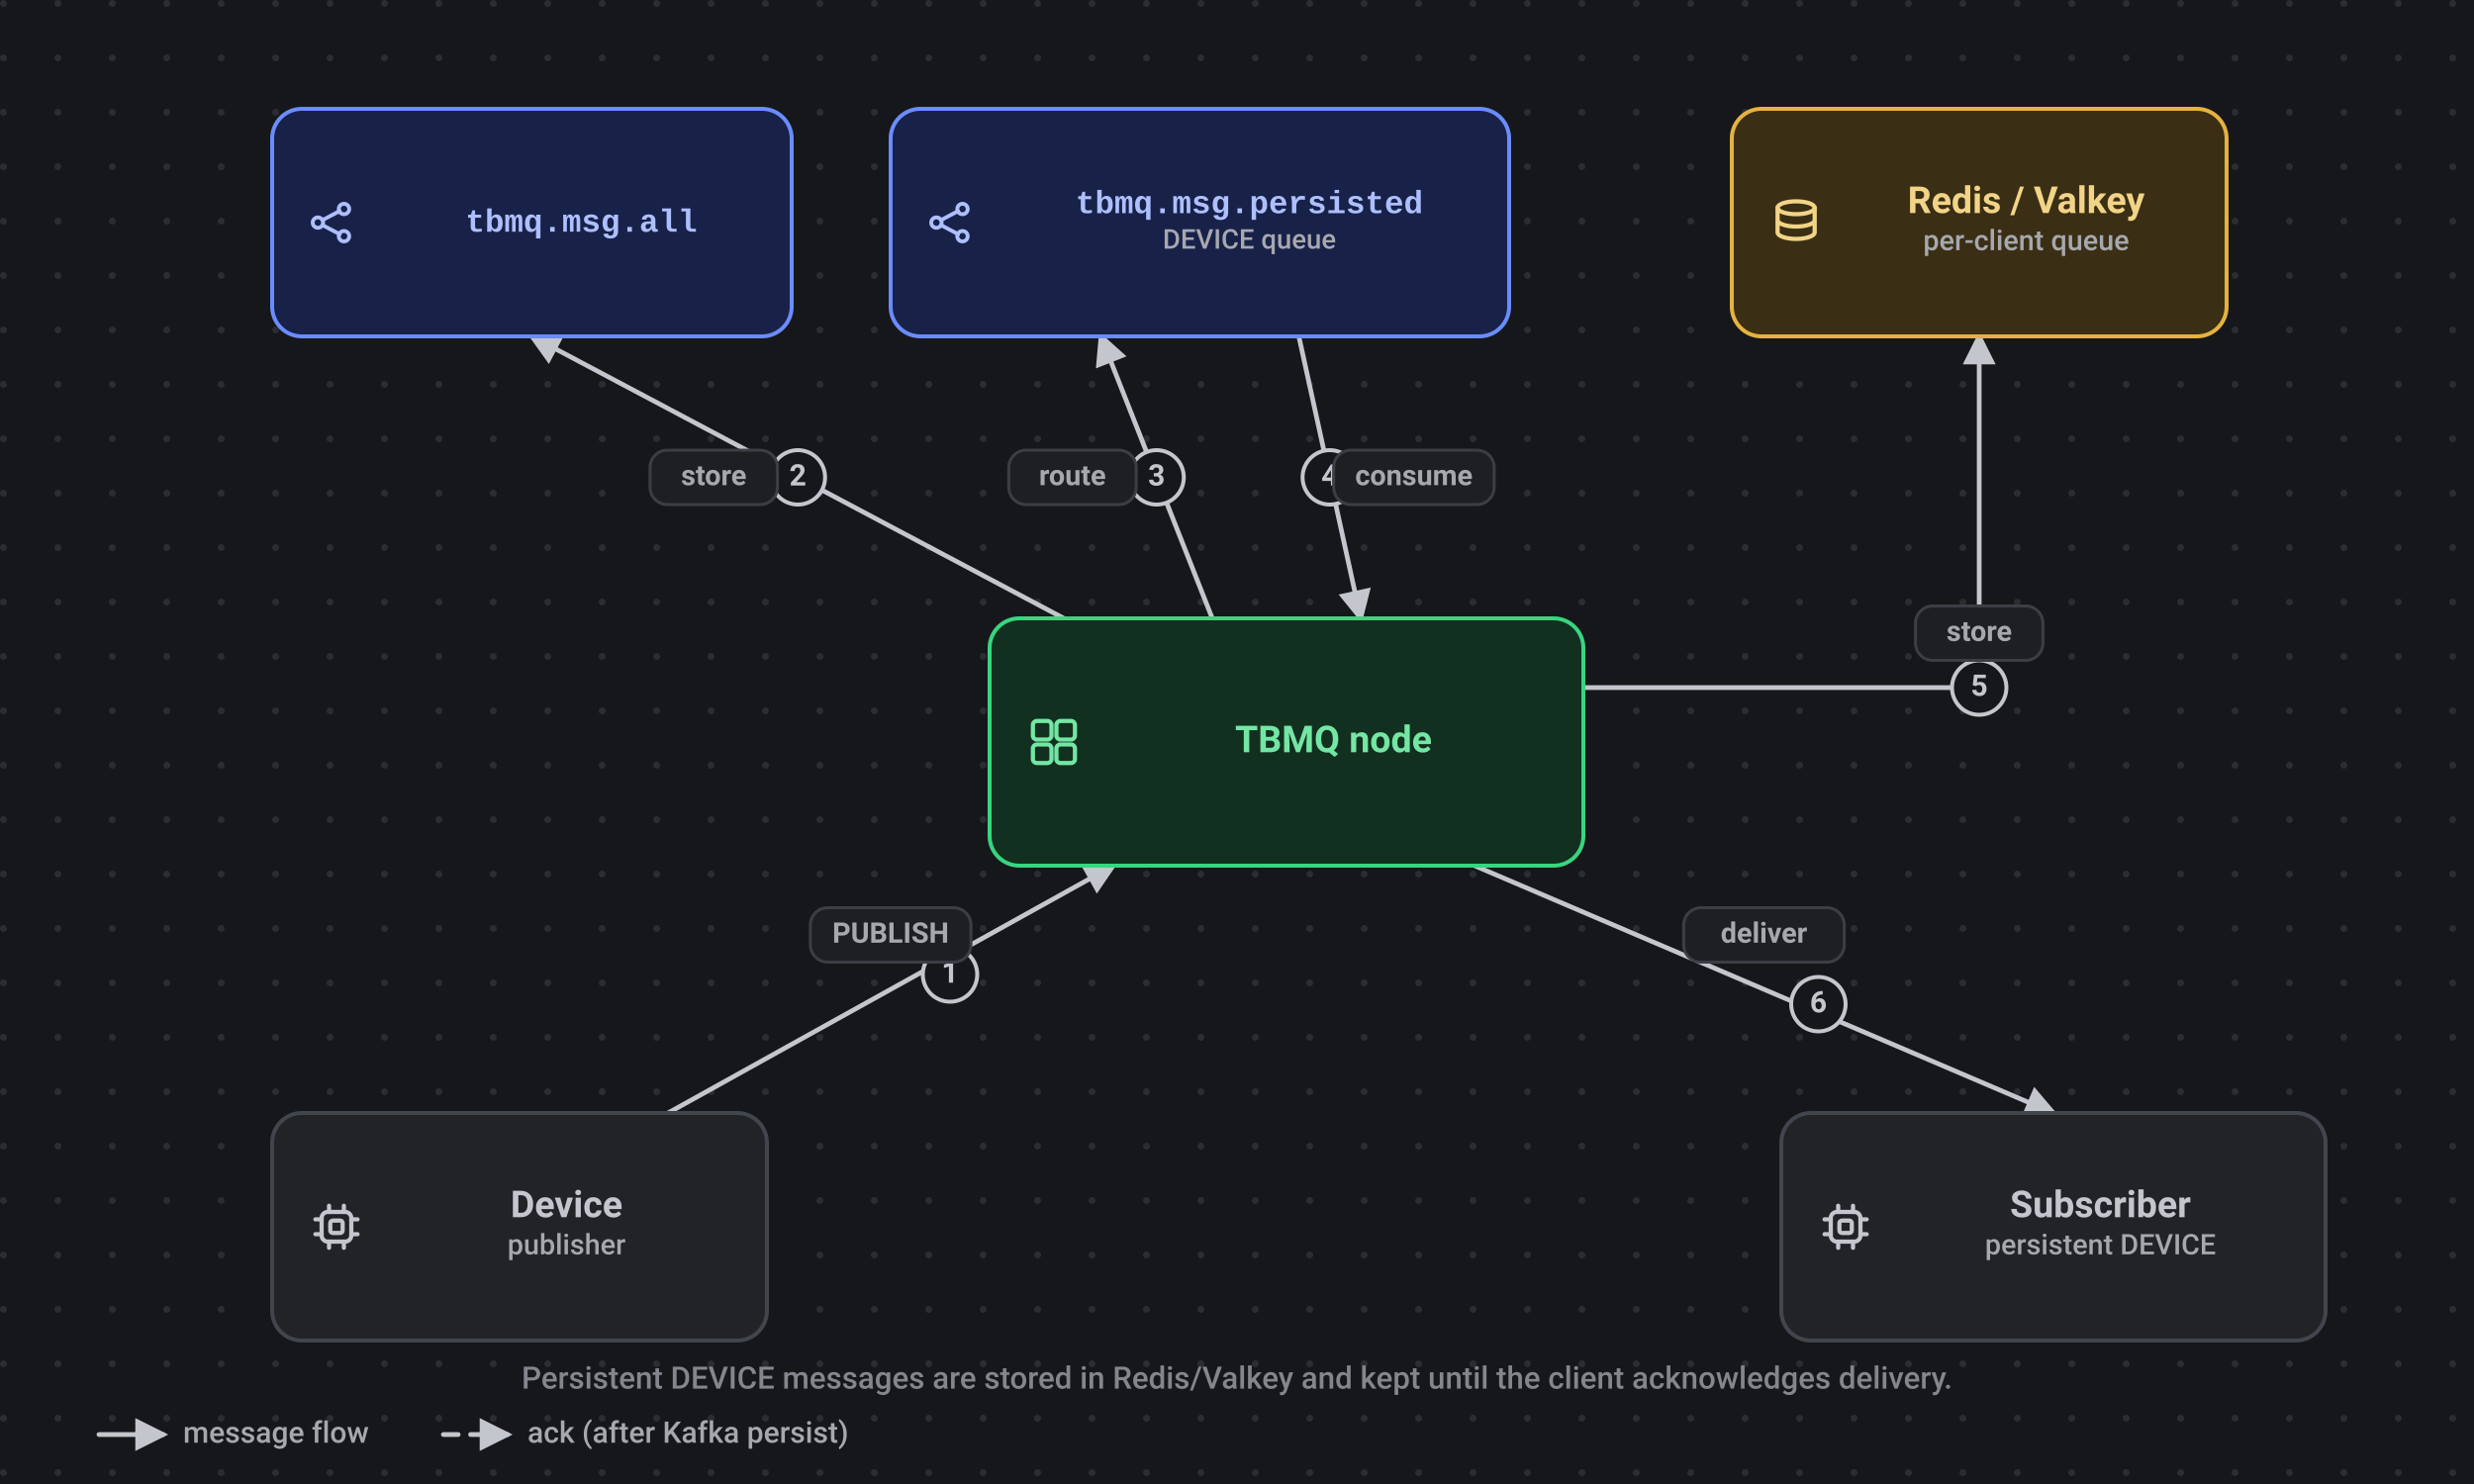
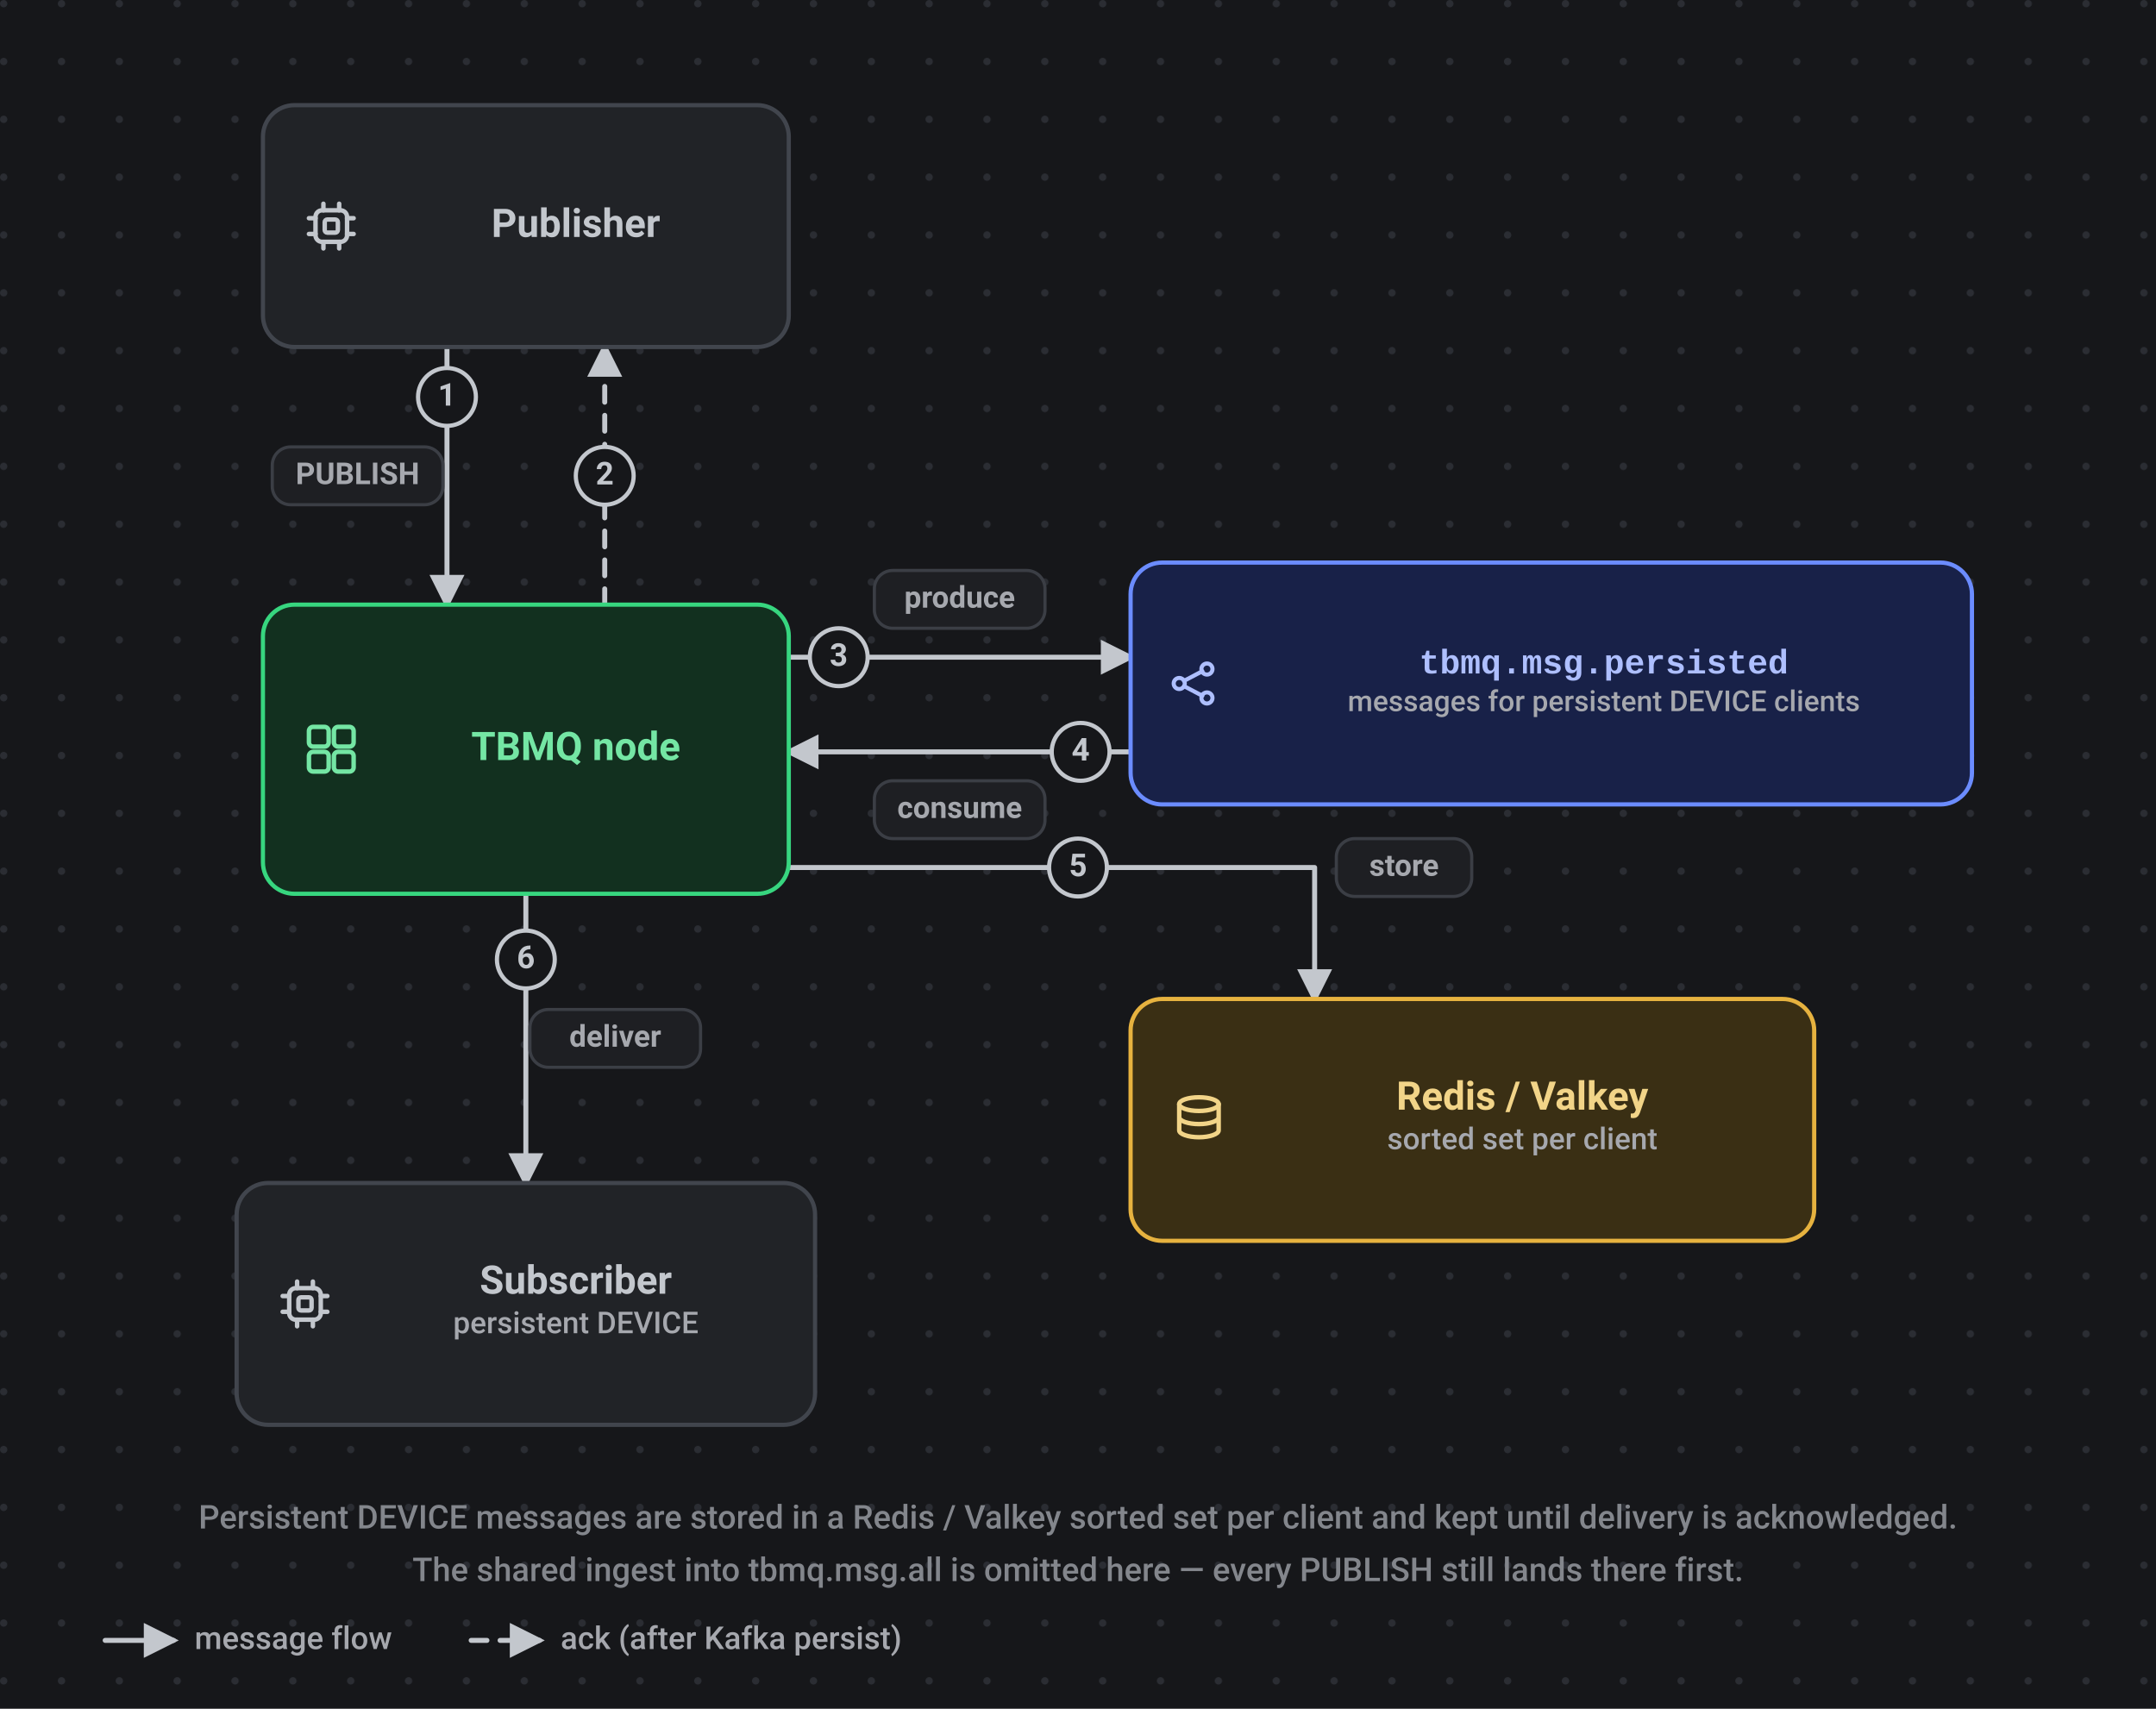
- <svg xmlns="http://www.w3.org/2000/svg" viewBox="0 0 1000 600" width="1000" height="600" font-family="system-ui, -apple-system, 'Segoe UI', Roboto, Helvetica, Arial, sans-serif">
+ <svg xmlns="http://www.w3.org/2000/svg" viewBox="0 0 820 650" width="820" height="650" font-family="system-ui, -apple-system, 'Segoe UI', Roboto, Helvetica, Arial, sans-serif">
  <defs>
    <marker id="ah-c3c7cd" viewBox="0 0 10 10" refX="8.5" refY="5" markerWidth="7" markerHeight="7" orient="auto-start-reverse">
      <path d="M0 0 L10 5 L0 10 z" fill="#c3c7cd" />
    </marker>
    <pattern id="dots" width="22" height="22" patternUnits="userSpaceOnUse">
      <circle cx="1.4" cy="1.4" r="1.4" fill="#33363d" opacity="0.7" />
    </pattern>
  </defs>
-   <rect x="0" y="0" width="1000" height="600" fill="#16171a" />
-   <rect x="0" y="0" width="1000" height="600" fill="url(#dots)" />
-   <path d="M 270 450 L 450 350" fill="none" stroke="#c3c7cd" stroke-width="1.9" stroke-dasharray="none" stroke-linecap="round" stroke-linejoin="round" marker-end="url(#ah-c3c7cd)" />
-   <circle cx="384" cy="394" r="11" fill="#16171a" stroke="#c3c7cd" stroke-width="1.6" />
-   <text x="384" y="394" font-family="system-ui, -apple-system, 'Segoe UI', Roboto, Helvetica, Arial, sans-serif" font-size="12" font-weight="700" fill="#c3c7cd" text-anchor="middle" opacity="1" dominant-baseline="middle">1</text>
-   <rect x="327.55" y="367" width="64.9" height="22" rx="7" fill="#1e1f23" stroke="#3b3e45" stroke-width="1.2" />
-   <text x="360" y="378" font-family="system-ui, -apple-system, 'Segoe UI', Roboto, Helvetica, Arial, sans-serif" font-size="11.5" font-weight="600" fill="#a6a8ae" text-anchor="middle" opacity="1" dominant-baseline="middle">PUBLISH</text>
-   <path d="M 430 250 L 215 136" fill="none" stroke="#c3c7cd" stroke-width="1.9" stroke-dasharray="none" stroke-linecap="round" stroke-linejoin="round" marker-end="url(#ah-c3c7cd)" />
-   <circle cx="322.5" cy="193" r="11" fill="#16171a" stroke="#c3c7cd" stroke-width="1.6" />
-   <text x="322.5" y="193" font-family="system-ui, -apple-system, 'Segoe UI', Roboto, Helvetica, Arial, sans-serif" font-size="12" font-weight="700" fill="#c3c7cd" text-anchor="middle" opacity="1" dominant-baseline="middle">2</text>
-   <rect x="262.75" y="182" width="51.5" height="22" rx="7" fill="#1e1f23" stroke="#3b3e45" stroke-width="1.2" />
-   <text x="288.5" y="193" font-family="system-ui, -apple-system, 'Segoe UI', Roboto, Helvetica, Arial, sans-serif" font-size="11.5" font-weight="600" fill="#a6a8ae" text-anchor="middle" opacity="1" dominant-baseline="middle">store</text>
-   <path d="M 490 250 L 445 136" fill="none" stroke="#c3c7cd" stroke-width="1.9" stroke-dasharray="none" stroke-linecap="round" stroke-linejoin="round" marker-end="url(#ah-c3c7cd)" />
-   <circle cx="467.5" cy="193" r="11" fill="#16171a" stroke="#c3c7cd" stroke-width="1.6" />
-   <text x="467.5" y="193" font-family="system-ui, -apple-system, 'Segoe UI', Roboto, Helvetica, Arial, sans-serif" font-size="12" font-weight="700" fill="#c3c7cd" text-anchor="middle" opacity="1" dominant-baseline="middle">3</text>
-   <rect x="407.75" y="182" width="51.5" height="22" rx="7" fill="#1e1f23" stroke="#3b3e45" stroke-width="1.2" />
-   <text x="433.5" y="193" font-family="system-ui, -apple-system, 'Segoe UI', Roboto, Helvetica, Arial, sans-serif" font-size="11.5" font-weight="600" fill="#a6a8ae" text-anchor="middle" opacity="1" dominant-baseline="middle">route</text>
-   <path d="M 525 136 L 550 250" fill="none" stroke="#c3c7cd" stroke-width="1.9" stroke-dasharray="none" stroke-linecap="round" stroke-linejoin="round" marker-end="url(#ah-c3c7cd)" />
-   <circle cx="537.5" cy="193" r="11" fill="#16171a" stroke="#c3c7cd" stroke-width="1.6" />
-   <text x="537.5" y="193" font-family="system-ui, -apple-system, 'Segoe UI', Roboto, Helvetica, Arial, sans-serif" font-size="12" font-weight="700" fill="#c3c7cd" text-anchor="middle" opacity="1" dominant-baseline="middle">4</text>
-   <rect x="539.05" y="182" width="64.9" height="22" rx="7" fill="#1e1f23" stroke="#3b3e45" stroke-width="1.2" />
-   <text x="571.5" y="193" font-family="system-ui, -apple-system, 'Segoe UI', Roboto, Helvetica, Arial, sans-serif" font-size="11.5" font-weight="600" fill="#a6a8ae" text-anchor="middle" opacity="1" dominant-baseline="middle">consume</text>
-   <path d="M 640 278 L 800 278 L 800 136" fill="none" stroke="#c3c7cd" stroke-width="1.9" stroke-dasharray="none" stroke-linecap="round" stroke-linejoin="round" marker-end="url(#ah-c3c7cd)" />
-   <circle cx="800" cy="278" r="11" fill="#16171a" stroke="#c3c7cd" stroke-width="1.6" />
-   <text x="800" y="278" font-family="system-ui, -apple-system, 'Segoe UI', Roboto, Helvetica, Arial, sans-serif" font-size="12" font-weight="700" fill="#c3c7cd" text-anchor="middle" opacity="1" dominant-baseline="middle">5</text>
-   <rect x="774.25" y="245" width="51.5" height="22" rx="7" fill="#1e1f23" stroke="#3b3e45" stroke-width="1.2" />
-   <text x="800" y="256" font-family="system-ui, -apple-system, 'Segoe UI', Roboto, Helvetica, Arial, sans-serif" font-size="11.5" font-weight="600" fill="#a6a8ae" text-anchor="middle" opacity="1" dominant-baseline="middle">store</text>
-   <path d="M 596 350 L 830 450" fill="none" stroke="#c3c7cd" stroke-width="1.9" stroke-dasharray="none" stroke-linecap="round" stroke-linejoin="round" marker-end="url(#ah-c3c7cd)" />
-   <circle cx="735" cy="406" r="11" fill="#16171a" stroke="#c3c7cd" stroke-width="1.6" />
-   <text x="735" y="406" font-family="system-ui, -apple-system, 'Segoe UI', Roboto, Helvetica, Arial, sans-serif" font-size="12" font-weight="700" fill="#c3c7cd" text-anchor="middle" opacity="1" dominant-baseline="middle">6</text>
-   <rect x="680.55" y="367" width="64.9" height="22" rx="7" fill="#1e1f23" stroke="#3b3e45" stroke-width="1.2" />
-   <text x="713" y="378" font-family="system-ui, -apple-system, 'Segoe UI', Roboto, Helvetica, Arial, sans-serif" font-size="11.5" font-weight="600" fill="#a6a8ae" text-anchor="middle" opacity="1" dominant-baseline="middle">deliver</text>
-   <rect x="110" y="44" width="210" height="92" rx="12" fill="#182148" stroke="#6b8cff" stroke-width="1.6" />
-   <g transform="translate(123 79) scale(0.9166667)" fill="none" stroke="#aebfff" stroke-width="1.7" stroke-linecap="round" stroke-linejoin="round">
+   <rect x="0" y="0" width="820" height="650" fill="#16171a" />
+   <rect x="0" y="0" width="820" height="650" fill="url(#dots)" />
+   <path d="M 170 132 L 170 230" fill="none" stroke="#c3c7cd" stroke-width="1.9" stroke-dasharray="none" stroke-linecap="round" stroke-linejoin="round" marker-end="url(#ah-c3c7cd)" />
+   <circle cx="170" cy="151" r="11" fill="#16171a" stroke="#c3c7cd" stroke-width="1.6" />
+   <text x="170" y="151" font-family="system-ui, -apple-system, 'Segoe UI', Roboto, Helvetica, Arial, sans-serif" font-size="12" font-weight="700" fill="#c3c7cd" text-anchor="middle" opacity="1" dominant-baseline="middle">1</text>
+   <rect x="103.55" y="170" width="64.9" height="22" rx="7" fill="#1e1f23" stroke="#3b3e45" stroke-width="1.2" />
+   <text x="136" y="181" font-family="system-ui, -apple-system, 'Segoe UI', Roboto, Helvetica, Arial, sans-serif" font-size="11.5" font-weight="600" fill="#a6a8ae" text-anchor="middle" opacity="1" dominant-baseline="middle">PUBLISH</text>
+   <path d="M 230 230 L 230 132" fill="none" stroke="#c3c7cd" stroke-width="1.9" stroke-dasharray="6 5" stroke-linecap="round" stroke-linejoin="round" marker-end="url(#ah-c3c7cd)" />
+   <circle cx="230" cy="181" r="11" fill="#16171a" stroke="#c3c7cd" stroke-width="1.6" />
+   <text x="230" y="181" font-family="system-ui, -apple-system, 'Segoe UI', Roboto, Helvetica, Arial, sans-serif" font-size="12" font-weight="700" fill="#c3c7cd" text-anchor="middle" opacity="1" dominant-baseline="middle">2</text>
+   <path d="M 300 250 L 430 250" fill="none" stroke="#c3c7cd" stroke-width="1.9" stroke-dasharray="none" stroke-linecap="round" stroke-linejoin="round" marker-end="url(#ah-c3c7cd)" />
+   <circle cx="319" cy="250" r="11" fill="#16171a" stroke="#c3c7cd" stroke-width="1.6" />
+   <text x="319" y="250" font-family="system-ui, -apple-system, 'Segoe UI', Roboto, Helvetica, Arial, sans-serif" font-size="12" font-weight="700" fill="#c3c7cd" text-anchor="middle" opacity="1" dominant-baseline="middle">3</text>
+   <rect x="332.55" y="217" width="64.9" height="22" rx="7" fill="#1e1f23" stroke="#3b3e45" stroke-width="1.2" />
+   <text x="365" y="228" font-family="system-ui, -apple-system, 'Segoe UI', Roboto, Helvetica, Arial, sans-serif" font-size="11.5" font-weight="600" fill="#a6a8ae" text-anchor="middle" opacity="1" dominant-baseline="middle">produce</text>
+   <path d="M 430 286 L 300 286" fill="none" stroke="#c3c7cd" stroke-width="1.9" stroke-dasharray="none" stroke-linecap="round" stroke-linejoin="round" marker-end="url(#ah-c3c7cd)" />
+   <circle cx="411" cy="286" r="11" fill="#16171a" stroke="#c3c7cd" stroke-width="1.6" />
+   <text x="411" y="286" font-family="system-ui, -apple-system, 'Segoe UI', Roboto, Helvetica, Arial, sans-serif" font-size="12" font-weight="700" fill="#c3c7cd" text-anchor="middle" opacity="1" dominant-baseline="middle">4</text>
+   <rect x="332.55" y="297" width="64.9" height="22" rx="7" fill="#1e1f23" stroke="#3b3e45" stroke-width="1.2" />
+   <text x="365" y="308" font-family="system-ui, -apple-system, 'Segoe UI', Roboto, Helvetica, Arial, sans-serif" font-size="11.5" font-weight="600" fill="#a6a8ae" text-anchor="middle" opacity="1" dominant-baseline="middle">consume</text>
+   <path d="M 300 330 L 500 330 L 500 380" fill="none" stroke="#c3c7cd" stroke-width="1.9" stroke-dasharray="none" stroke-linecap="round" stroke-linejoin="round" marker-end="url(#ah-c3c7cd)" />
+   <circle cx="410" cy="330" r="11" fill="#16171a" stroke="#c3c7cd" stroke-width="1.6" />
+   <text x="410" y="330" font-family="system-ui, -apple-system, 'Segoe UI', Roboto, Helvetica, Arial, sans-serif" font-size="12" font-weight="700" fill="#c3c7cd" text-anchor="middle" opacity="1" dominant-baseline="middle">5</text>
+   <rect x="508.25" y="319" width="51.5" height="22" rx="7" fill="#1e1f23" stroke="#3b3e45" stroke-width="1.2" />
+   <text x="534" y="330" font-family="system-ui, -apple-system, 'Segoe UI', Roboto, Helvetica, Arial, sans-serif" font-size="11.5" font-weight="600" fill="#a6a8ae" text-anchor="middle" opacity="1" dominant-baseline="middle">store</text>
+   <path d="M 200 340 L 200 450" fill="none" stroke="#c3c7cd" stroke-width="1.9" stroke-dasharray="none" stroke-linecap="round" stroke-linejoin="round" marker-end="url(#ah-c3c7cd)" />
+   <circle cx="200" cy="365" r="11" fill="#16171a" stroke="#c3c7cd" stroke-width="1.6" />
+   <text x="200" y="365" font-family="system-ui, -apple-system, 'Segoe UI', Roboto, Helvetica, Arial, sans-serif" font-size="12" font-weight="700" fill="#c3c7cd" text-anchor="middle" opacity="1" dominant-baseline="middle">6</text>
+   <rect x="201.55" y="384" width="64.9" height="22" rx="7" fill="#1e1f23" stroke="#3b3e45" stroke-width="1.2" />
+   <text x="234" y="395" font-family="system-ui, -apple-system, 'Segoe UI', Roboto, Helvetica, Arial, sans-serif" font-size="11.5" font-weight="600" fill="#a6a8ae" text-anchor="middle" opacity="1" dominant-baseline="middle">deliver</text>
+   <rect x="430" y="214" width="320" height="92" rx="12" fill="#182148" stroke="#6b8cff" stroke-width="1.6" />
+   <g transform="translate(443 249) scale(0.9166667)" fill="none" stroke="#aebfff" stroke-width="1.7" stroke-linecap="round" stroke-linejoin="round">
    <circle cx="6" cy="12" r="2.3" />
    <circle cx="17.5" cy="6" r="2.3" />
    <circle cx="17.5" cy="18" r="2.3" />
    <path d="M8 10.9 15.6 6.9M8 13.1l7.6 4" />
  </g>
-   <text x="235" y="90" font-family="ui-monospace, SFMono-Regular, Menlo, Consolas, 'Liberation Mono', 'Courier New', monospace" font-size="13" font-weight="650" fill="#aebfff" text-anchor="middle" opacity="1" dominant-baseline="middle">tbmq.msg.all</text>
-   <rect x="360" y="44" width="250" height="92" rx="12" fill="#182148" stroke="#6b8cff" stroke-width="1.6" />
-   <g transform="translate(373 79) scale(0.9166667)" fill="none" stroke="#aebfff" stroke-width="1.7" stroke-linecap="round" stroke-linejoin="round">
-     <circle cx="6" cy="12" r="2.3" />
-     <circle cx="17.5" cy="6" r="2.3" />
-     <circle cx="17.5" cy="18" r="2.3" />
-     <path d="M8 10.9 15.6 6.9M8 13.1l7.6 4" />
-   </g>
-   <text x="505" y="82.5" font-family="ui-monospace, SFMono-Regular, Menlo, Consolas, 'Liberation Mono', 'Courier New', monospace" font-size="13" font-weight="650" fill="#aebfff" text-anchor="middle" opacity="1" dominant-baseline="middle">tbmq.msg.persisted</text>
-   <text x="505" y="97.5" font-family="system-ui, -apple-system, 'Segoe UI', Roboto, Helvetica, Arial, sans-serif" font-size="11" font-weight="500" fill="#a6a8ae" text-anchor="middle" opacity="1" dominant-baseline="middle">DEVICE queue</text>
-   <rect x="700" y="44" width="200" height="92" rx="12" fill="#3a2f14" stroke="#e6b23f" stroke-width="1.6" />
-   <g transform="translate(714 78) scale(1)" fill="none" stroke="#f2d488" stroke-width="1.7" stroke-linecap="round" stroke-linejoin="round">
+   <text x="610" y="252.5" font-family="ui-monospace, SFMono-Regular, Menlo, Consolas, 'Liberation Mono', 'Courier New', monospace" font-size="13" font-weight="650" fill="#aebfff" text-anchor="middle" opacity="1" dominant-baseline="middle">tbmq.msg.persisted</text>
+   <text x="610" y="267.5" font-family="system-ui, -apple-system, 'Segoe UI', Roboto, Helvetica, Arial, sans-serif" font-size="11" font-weight="500" fill="#a6a8ae" text-anchor="middle" opacity="1" dominant-baseline="middle">messages for persistent DEVICE clients</text>
+   <rect x="430" y="380" width="260" height="92" rx="12" fill="#3a2f14" stroke="#e6b23f" stroke-width="1.6" />
+   <g transform="translate(444 414) scale(1)" fill="none" stroke="#f2d488" stroke-width="1.7" stroke-linecap="round" stroke-linejoin="round">
    <ellipse cx="12" cy="6" rx="7.5" ry="2.6" />
    <path d="M4.5 6v5c0 1.4 3.4 2.6 7.5 2.6s7.5-1.2 7.5-2.6V6M4.5 11v5c0 1.4 3.4 2.6 7.5 2.6s7.5-1.2 7.5-2.6v-5" />
  </g>
-   <text x="819" y="82" font-family="system-ui, -apple-system, 'Segoe UI', Roboto, Helvetica, Arial, sans-serif" font-size="15" font-weight="650" fill="#f2d488" text-anchor="middle" opacity="1" dominant-baseline="middle">Redis / Valkey</text>
-   <text x="819" y="98" font-family="system-ui, -apple-system, 'Segoe UI', Roboto, Helvetica, Arial, sans-serif" font-size="11.5" font-weight="500" fill="#a6a8ae" text-anchor="middle" opacity="1" dominant-baseline="middle">per-client queue</text>
-   <rect x="400" y="250" width="240" height="100" rx="12" fill="#12301f" stroke="#37d67f" stroke-width="1.6" />
-   <g transform="translate(414 288) scale(1)" fill="none" stroke="#74e6a4" stroke-width="1.7" stroke-linecap="round" stroke-linejoin="round">
+   <text x="579" y="418" font-family="system-ui, -apple-system, 'Segoe UI', Roboto, Helvetica, Arial, sans-serif" font-size="15" font-weight="650" fill="#f2d488" text-anchor="middle" opacity="1" dominant-baseline="middle">Redis / Valkey</text>
+   <text x="579" y="434" font-family="system-ui, -apple-system, 'Segoe UI', Roboto, Helvetica, Arial, sans-serif" font-size="11.5" font-weight="500" fill="#a6a8ae" text-anchor="middle" opacity="1" dominant-baseline="middle">sorted set per client</text>
+   <rect x="100" y="230" width="200" height="110" rx="12" fill="#12301f" stroke="#37d67f" stroke-width="1.6" />
+   <g transform="translate(114 273) scale(1)" fill="none" stroke="#74e6a4" stroke-width="1.7" stroke-linecap="round" stroke-linejoin="round">
    <rect x="3.5" y="3.5" width="7.5" height="7.5" rx="1.6" />
    <rect x="13" y="3.5" width="7.5" height="7.5" rx="1.6" />
    <rect x="3.5" y="13" width="7.5" height="7.5" rx="1.6" />
    <rect x="13" y="13" width="7.5" height="7.5" rx="1.6" />
  </g>
-   <text x="539" y="300" font-family="system-ui, -apple-system, 'Segoe UI', Roboto, Helvetica, Arial, sans-serif" font-size="15" font-weight="650" fill="#74e6a4" text-anchor="middle" opacity="1" dominant-baseline="middle">TBMQ node</text>
-   <rect x="110" y="450" width="200" height="92" rx="12" fill="#212327" stroke="#41454d" stroke-width="1.6" />
-   <g transform="translate(124 484) scale(1)" fill="none" stroke="#c3c7cd" stroke-width="1.7" stroke-linecap="round" stroke-linejoin="round">
+   <text x="219" y="285" font-family="system-ui, -apple-system, 'Segoe UI', Roboto, Helvetica, Arial, sans-serif" font-size="15" font-weight="650" fill="#74e6a4" text-anchor="middle" opacity="1" dominant-baseline="middle">TBMQ node</text>
+   <rect x="100" y="40" width="200" height="92" rx="12" fill="#212327" stroke="#41454d" stroke-width="1.6" />
+   <g transform="translate(114 74) scale(1)" fill="none" stroke="#c3c7cd" stroke-width="1.7" stroke-linecap="round" stroke-linejoin="round">
    <rect x="6" y="6" width="12" height="12" rx="2.5" />
    <rect x="9.5" y="9.5" width="5" height="5" rx="1" />
    <path d="M9 6V3.5M15 6V3.5M9 20.5V18M15 20.5V18M6 9H3.5M6 15H3.5M20.5 9H18M20.5 15H18" />
  </g>
-   <text x="229" y="488" font-family="system-ui, -apple-system, 'Segoe UI', Roboto, Helvetica, Arial, sans-serif" font-size="15" font-weight="650" fill="#c3c7cd" text-anchor="middle" opacity="1" dominant-baseline="middle">Device</text>
-   <text x="229" y="504" font-family="system-ui, -apple-system, 'Segoe UI', Roboto, Helvetica, Arial, sans-serif" font-size="11.5" font-weight="500" fill="#a6a8ae" text-anchor="middle" opacity="1" dominant-baseline="middle">publisher</text>
-   <rect x="720" y="450" width="220" height="92" rx="12" fill="#212327" stroke="#41454d" stroke-width="1.6" />
-   <g transform="translate(734 484) scale(1)" fill="none" stroke="#c3c7cd" stroke-width="1.7" stroke-linecap="round" stroke-linejoin="round">
+   <text x="219" y="86" font-family="system-ui, -apple-system, 'Segoe UI', Roboto, Helvetica, Arial, sans-serif" font-size="15" font-weight="650" fill="#c3c7cd" text-anchor="middle" opacity="1" dominant-baseline="middle">Publisher</text>
+   <rect x="90" y="450" width="220" height="92" rx="12" fill="#212327" stroke="#41454d" stroke-width="1.6" />
+   <g transform="translate(104 484) scale(1)" fill="none" stroke="#c3c7cd" stroke-width="1.7" stroke-linecap="round" stroke-linejoin="round">
    <rect x="6" y="6" width="12" height="12" rx="2.5" />
    <rect x="9.5" y="9.5" width="5" height="5" rx="1" />
    <path d="M9 6V3.5M15 6V3.5M9 20.5V18M15 20.5V18M6 9H3.5M6 15H3.5M20.5 9H18M20.5 15H18" />
  </g>
-   <text x="849" y="488" font-family="system-ui, -apple-system, 'Segoe UI', Roboto, Helvetica, Arial, sans-serif" font-size="15" font-weight="650" fill="#c3c7cd" text-anchor="middle" opacity="1" dominant-baseline="middle">Subscriber</text>
-   <text x="849" y="504" font-family="system-ui, -apple-system, 'Segoe UI', Roboto, Helvetica, Arial, sans-serif" font-size="11.5" font-weight="500" fill="#a6a8ae" text-anchor="middle" opacity="1" dominant-baseline="middle">persistent DEVICE</text>
-   <text x="500" y="558" font-family="system-ui, -apple-system, 'Segoe UI', Roboto, Helvetica, Arial, sans-serif" font-size="12.5" font-weight="500" fill="#83868c" text-anchor="middle" opacity="1" dominant-baseline="middle">Persistent DEVICE messages are stored in Redis/Valkey and kept until the client acknowledges delivery.</text>
-   <path d="M 40 580 L 66 580" stroke="#c3c7cd" stroke-width="1.9" stroke-dasharray="none" stroke-linecap="round" marker-end="url(#ah-c3c7cd)" />
-   <text x="74" y="580" font-family="system-ui, -apple-system, 'Segoe UI', Roboto, Helvetica, Arial, sans-serif" font-size="12" font-weight="500" fill="#a6a8ae" text-anchor="start" opacity="1" dominant-baseline="middle">message flow</text>
-   <path d="M 179.2 580 L 205.2 580" stroke="#c3c7cd" stroke-width="1.9" stroke-dasharray="6 5" stroke-linecap="round" marker-end="url(#ah-c3c7cd)" />
-   <text x="213.2" y="580" font-family="system-ui, -apple-system, 'Segoe UI', Roboto, Helvetica, Arial, sans-serif" font-size="12" font-weight="500" fill="#a6a8ae" text-anchor="start" opacity="1" dominant-baseline="middle">ack (after Kafka persist)</text>
+   <text x="219" y="488" font-family="system-ui, -apple-system, 'Segoe UI', Roboto, Helvetica, Arial, sans-serif" font-size="15" font-weight="650" fill="#c3c7cd" text-anchor="middle" opacity="1" dominant-baseline="middle">Subscriber</text>
+   <text x="219" y="504" font-family="system-ui, -apple-system, 'Segoe UI', Roboto, Helvetica, Arial, sans-serif" font-size="11.5" font-weight="500" fill="#a6a8ae" text-anchor="middle" opacity="1" dominant-baseline="middle">persistent DEVICE</text>
+   <text x="410" y="578" font-family="system-ui, -apple-system, 'Segoe UI', Roboto, Helvetica, Arial, sans-serif" font-size="12.5" font-weight="500" fill="#83868c" text-anchor="middle" opacity="1" dominant-baseline="middle">Persistent DEVICE messages are stored in a Redis / Valkey sorted set per client and kept until delivery is acknowledged.</text>
+   <text x="410" y="598" font-family="system-ui, -apple-system, 'Segoe UI', Roboto, Helvetica, Arial, sans-serif" font-size="12.5" font-weight="500" fill="#83868c" text-anchor="middle" opacity="1" dominant-baseline="middle">The shared ingest into tbmq.msg.all is omitted here — every PUBLISH still lands there first.</text>
+   <path d="M 40 624 L 66 624" stroke="#c3c7cd" stroke-width="1.9" stroke-dasharray="none" stroke-linecap="round" marker-end="url(#ah-c3c7cd)" />
+   <text x="74" y="624" font-family="system-ui, -apple-system, 'Segoe UI', Roboto, Helvetica, Arial, sans-serif" font-size="12" font-weight="500" fill="#a6a8ae" text-anchor="start" opacity="1" dominant-baseline="middle">message flow</text>
+   <path d="M 179.2 624 L 205.2 624" stroke="#c3c7cd" stroke-width="1.9" stroke-dasharray="6 5" stroke-linecap="round" marker-end="url(#ah-c3c7cd)" />
+   <text x="213.2" y="624" font-family="system-ui, -apple-system, 'Segoe UI', Roboto, Helvetica, Arial, sans-serif" font-size="12" font-weight="500" fill="#a6a8ae" text-anchor="start" opacity="1" dominant-baseline="middle">ack (after Kafka persist)</text>
</svg>
